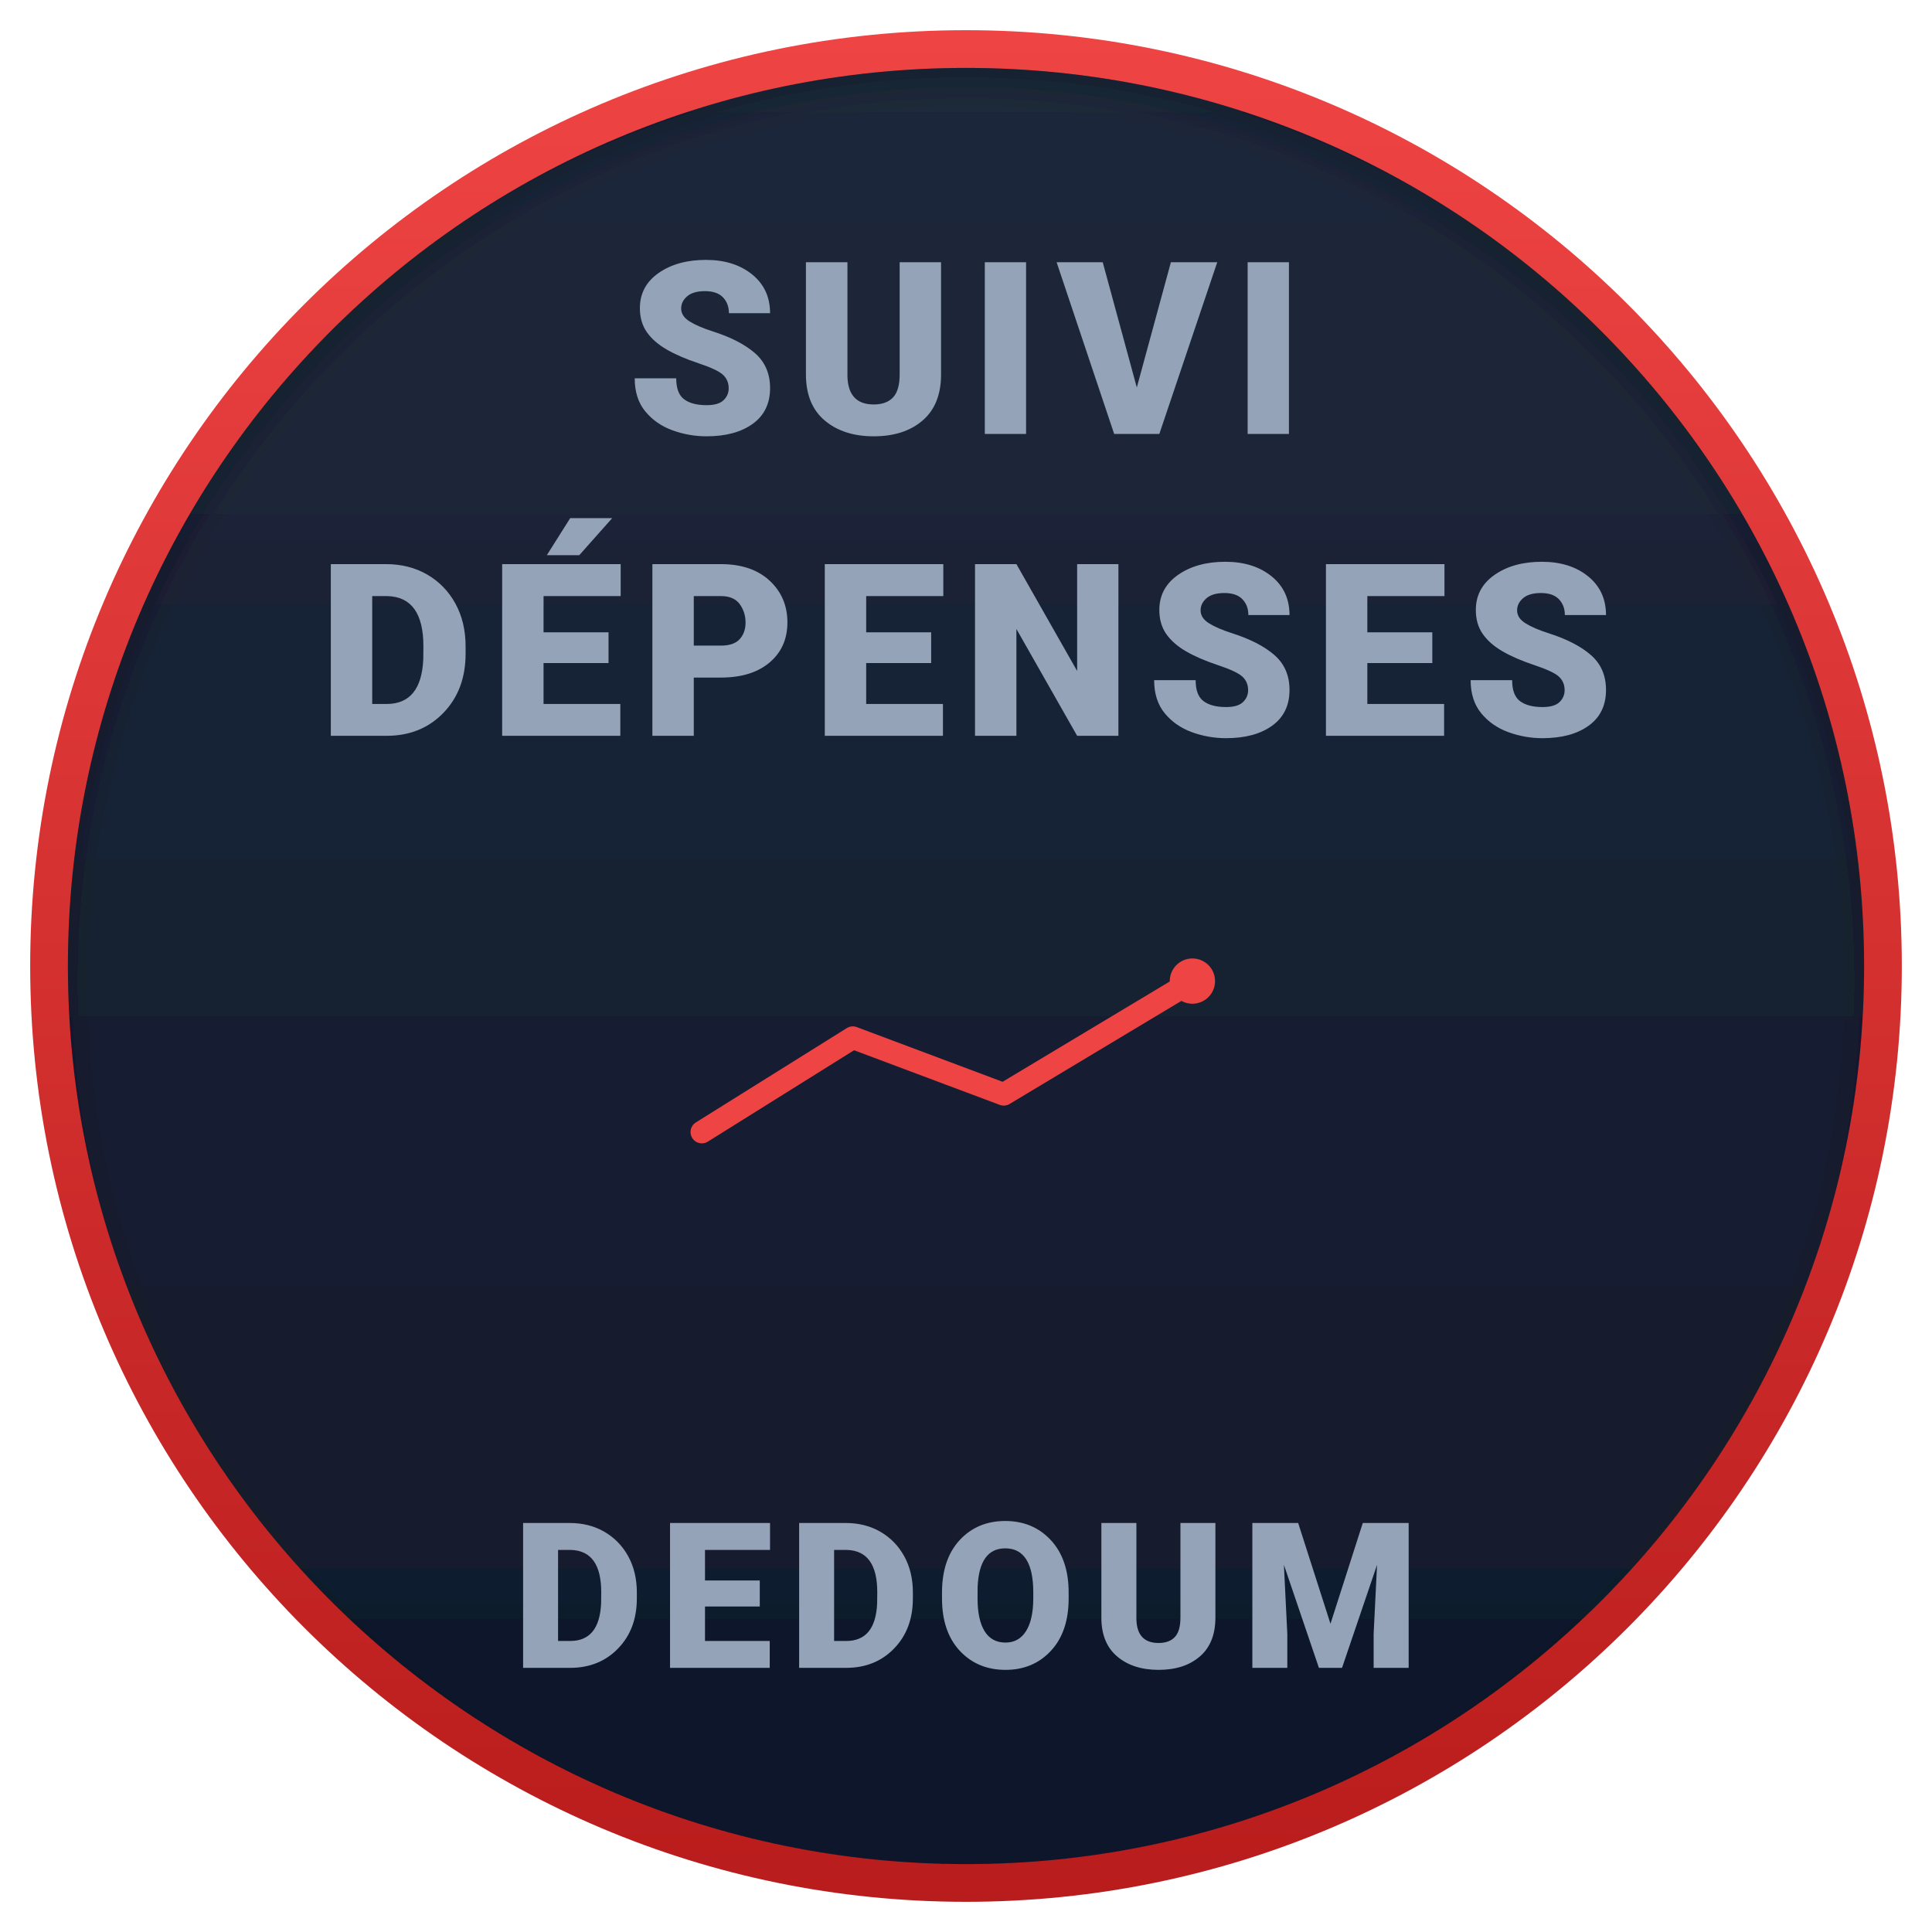
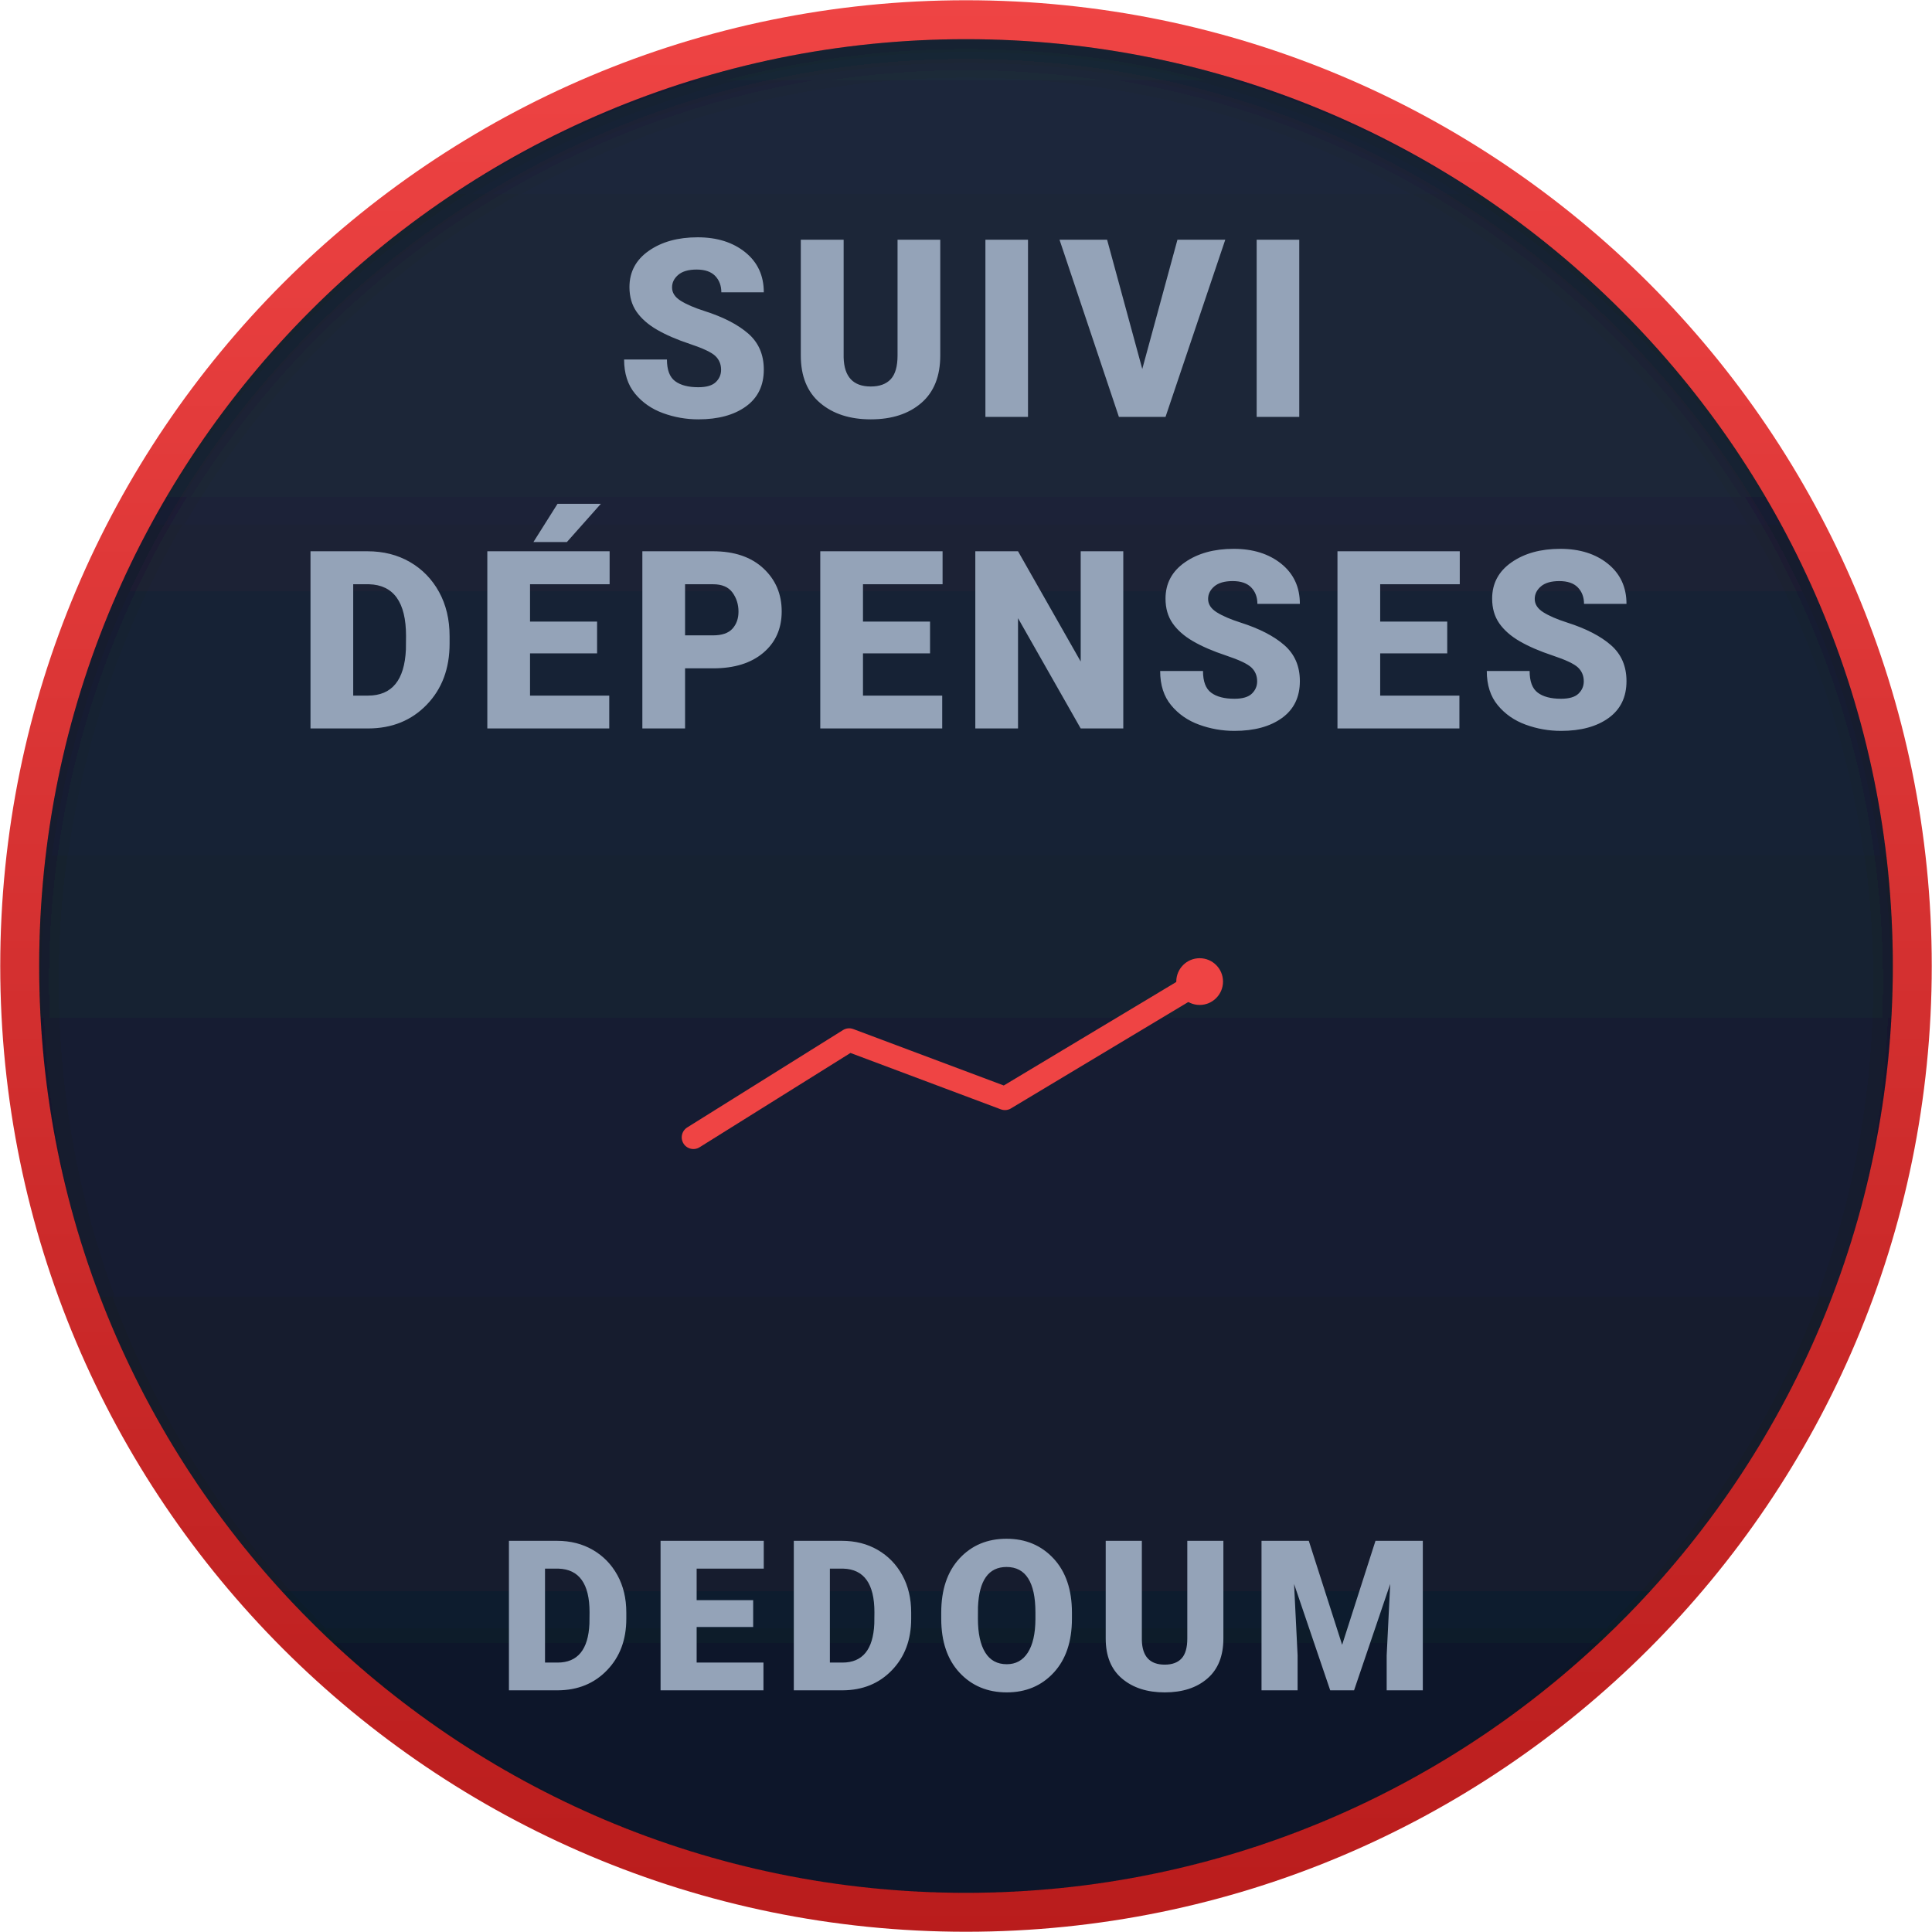
<svg xmlns="http://www.w3.org/2000/svg" viewBox="0 0 512 512" width="100%" height="100%">
  <defs>
    <linearGradient id="expense-border" x1="0%" y1="0%" x2="0%" y2="100%">
      <stop offset="0%" stop-color="#ef4444" />
      <stop offset="100%" stop-color="#b91c1c" />
    </linearGradient>
    <linearGradient id="expense-bg" x1="0%" y1="0%" x2="0%" y2="100%">
      <stop offset="0%" stop-color="#1e293b" />
      <stop offset="100%" stop-color="#0f172a" />
    </linearGradient>
    <filter id="inner-shadow" x="-20%" y="-20%" width="140%" height="140%">
      <feOffset dx="0" dy="4" />
      <feGaussianBlur stdDeviation="5" result="offset-blur" />
      <feComposite operator="out" in="SourceGraphic" in2="offset-blur" result="inverse" />
      <feFlood flood-color="#000" flood-opacity="0.4" result="color" />
      <feComposite operator="in" in="color" in2="inverse" result="shadow" />
      <feComposite operator="over" in="shadow" in2="SourceGraphic" />
    </filter>
  </defs>
-   <circle cx="256" cy="256" r="248" fill="url(#expense-border)" />
-   <circle cx="256" cy="256" r="238" fill="url(#expense-bg)" filter="url(#inner-shadow)" />
-   <text x="256" y="115" text-anchor="middle" font-family="'Segoe UI', Roboto, 'Helvetica Neue', Arial, sans-serif" font-weight="800" font-size="64" letter-spacing="4" fill="#94a3b8">SUIVI</text>
-   <text x="256" y="195" text-anchor="middle" font-family="'Segoe UI', Roboto, 'Helvetica Neue', Arial, sans-serif" font-weight="800" font-size="64" letter-spacing="4" fill="#94a3b8">DÉPENSES</text>
-   <g transform="translate(136, 180)">
-     <path d="M 50 120 L 90 95 L 130 110 L 180 80" fill="none" stroke="#ef4444" stroke-width="6" stroke-linecap="round" stroke-linejoin="round" />
-     <circle cx="180" cy="80" r="6" fill="#ef4444" />
+   <g transform="translate(256, 256) scale(1.032) translate(-256, -256)">
+     <circle cx="256" cy="256" r="248" fill="url(#expense-border)" />
+     <circle cx="256" cy="256" r="238" fill="url(#expense-bg)" filter="url(#inner-shadow)" />
+     <text x="256" y="115" text-anchor="middle" font-family="'Segoe UI', Roboto, 'Helvetica Neue', Arial, sans-serif" font-weight="800" font-size="64" letter-spacing="4" fill="#94a3b8">SUIVI</text>
+     <text x="256" y="195" text-anchor="middle" font-family="'Segoe UI', Roboto, 'Helvetica Neue', Arial, sans-serif" font-weight="800" font-size="64" letter-spacing="4" fill="#94a3b8">DÉPENSES</text>
+     <g transform="translate(136, 180)">
+       <path d="M 50 120 L 90 95 L 130 110 L 180 80" fill="none" stroke="#ef4444" stroke-width="6" stroke-linecap="round" stroke-linejoin="round" />
+       <circle cx="180" cy="80" r="6" fill="#ef4444" />
+     </g>
+     <text x="256" y="442" text-anchor="middle" font-family="'Segoe UI', Roboto, 'Helvetica Neue', Arial, sans-serif" font-weight="900" font-size="54" letter-spacing="4" fill="#94a3b8">DEDOUM</text>
  </g>
-   <text x="256" y="442" text-anchor="middle" font-family="'Segoe UI', Roboto, 'Helvetica Neue', Arial, sans-serif" font-weight="900" font-size="54" letter-spacing="4" fill="#94a3b8">DEDOUM</text>
</svg>
